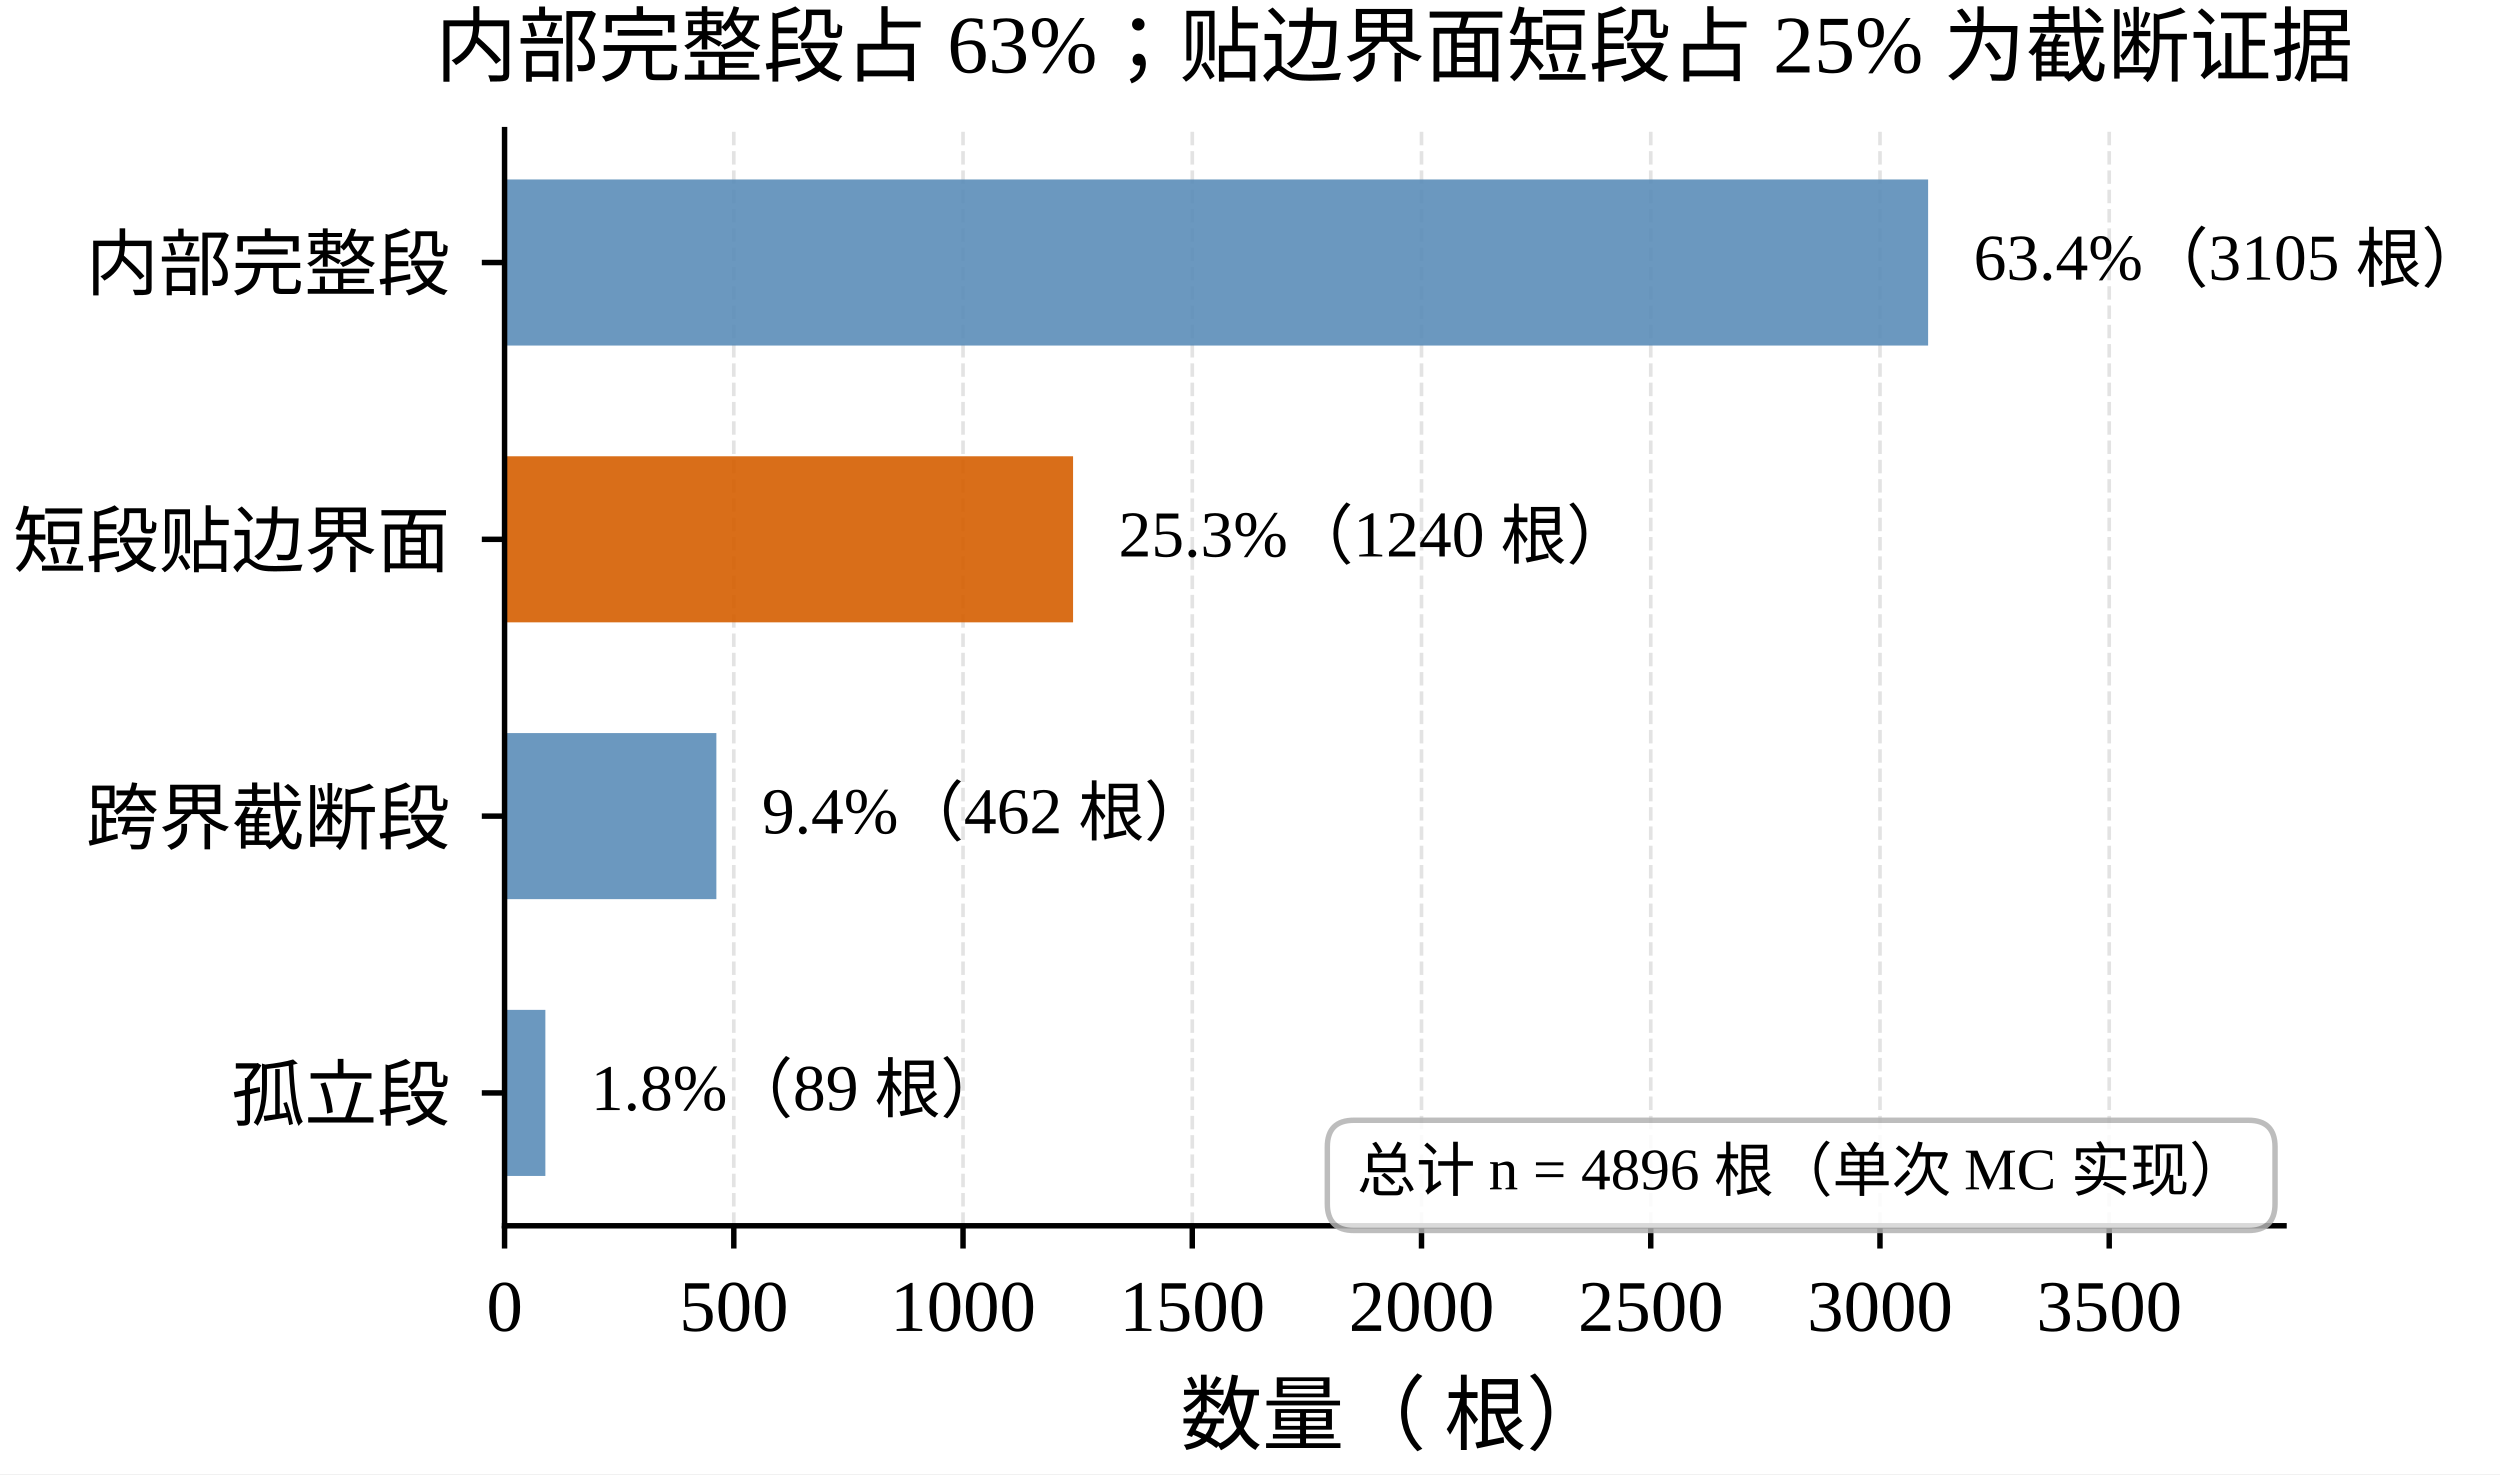
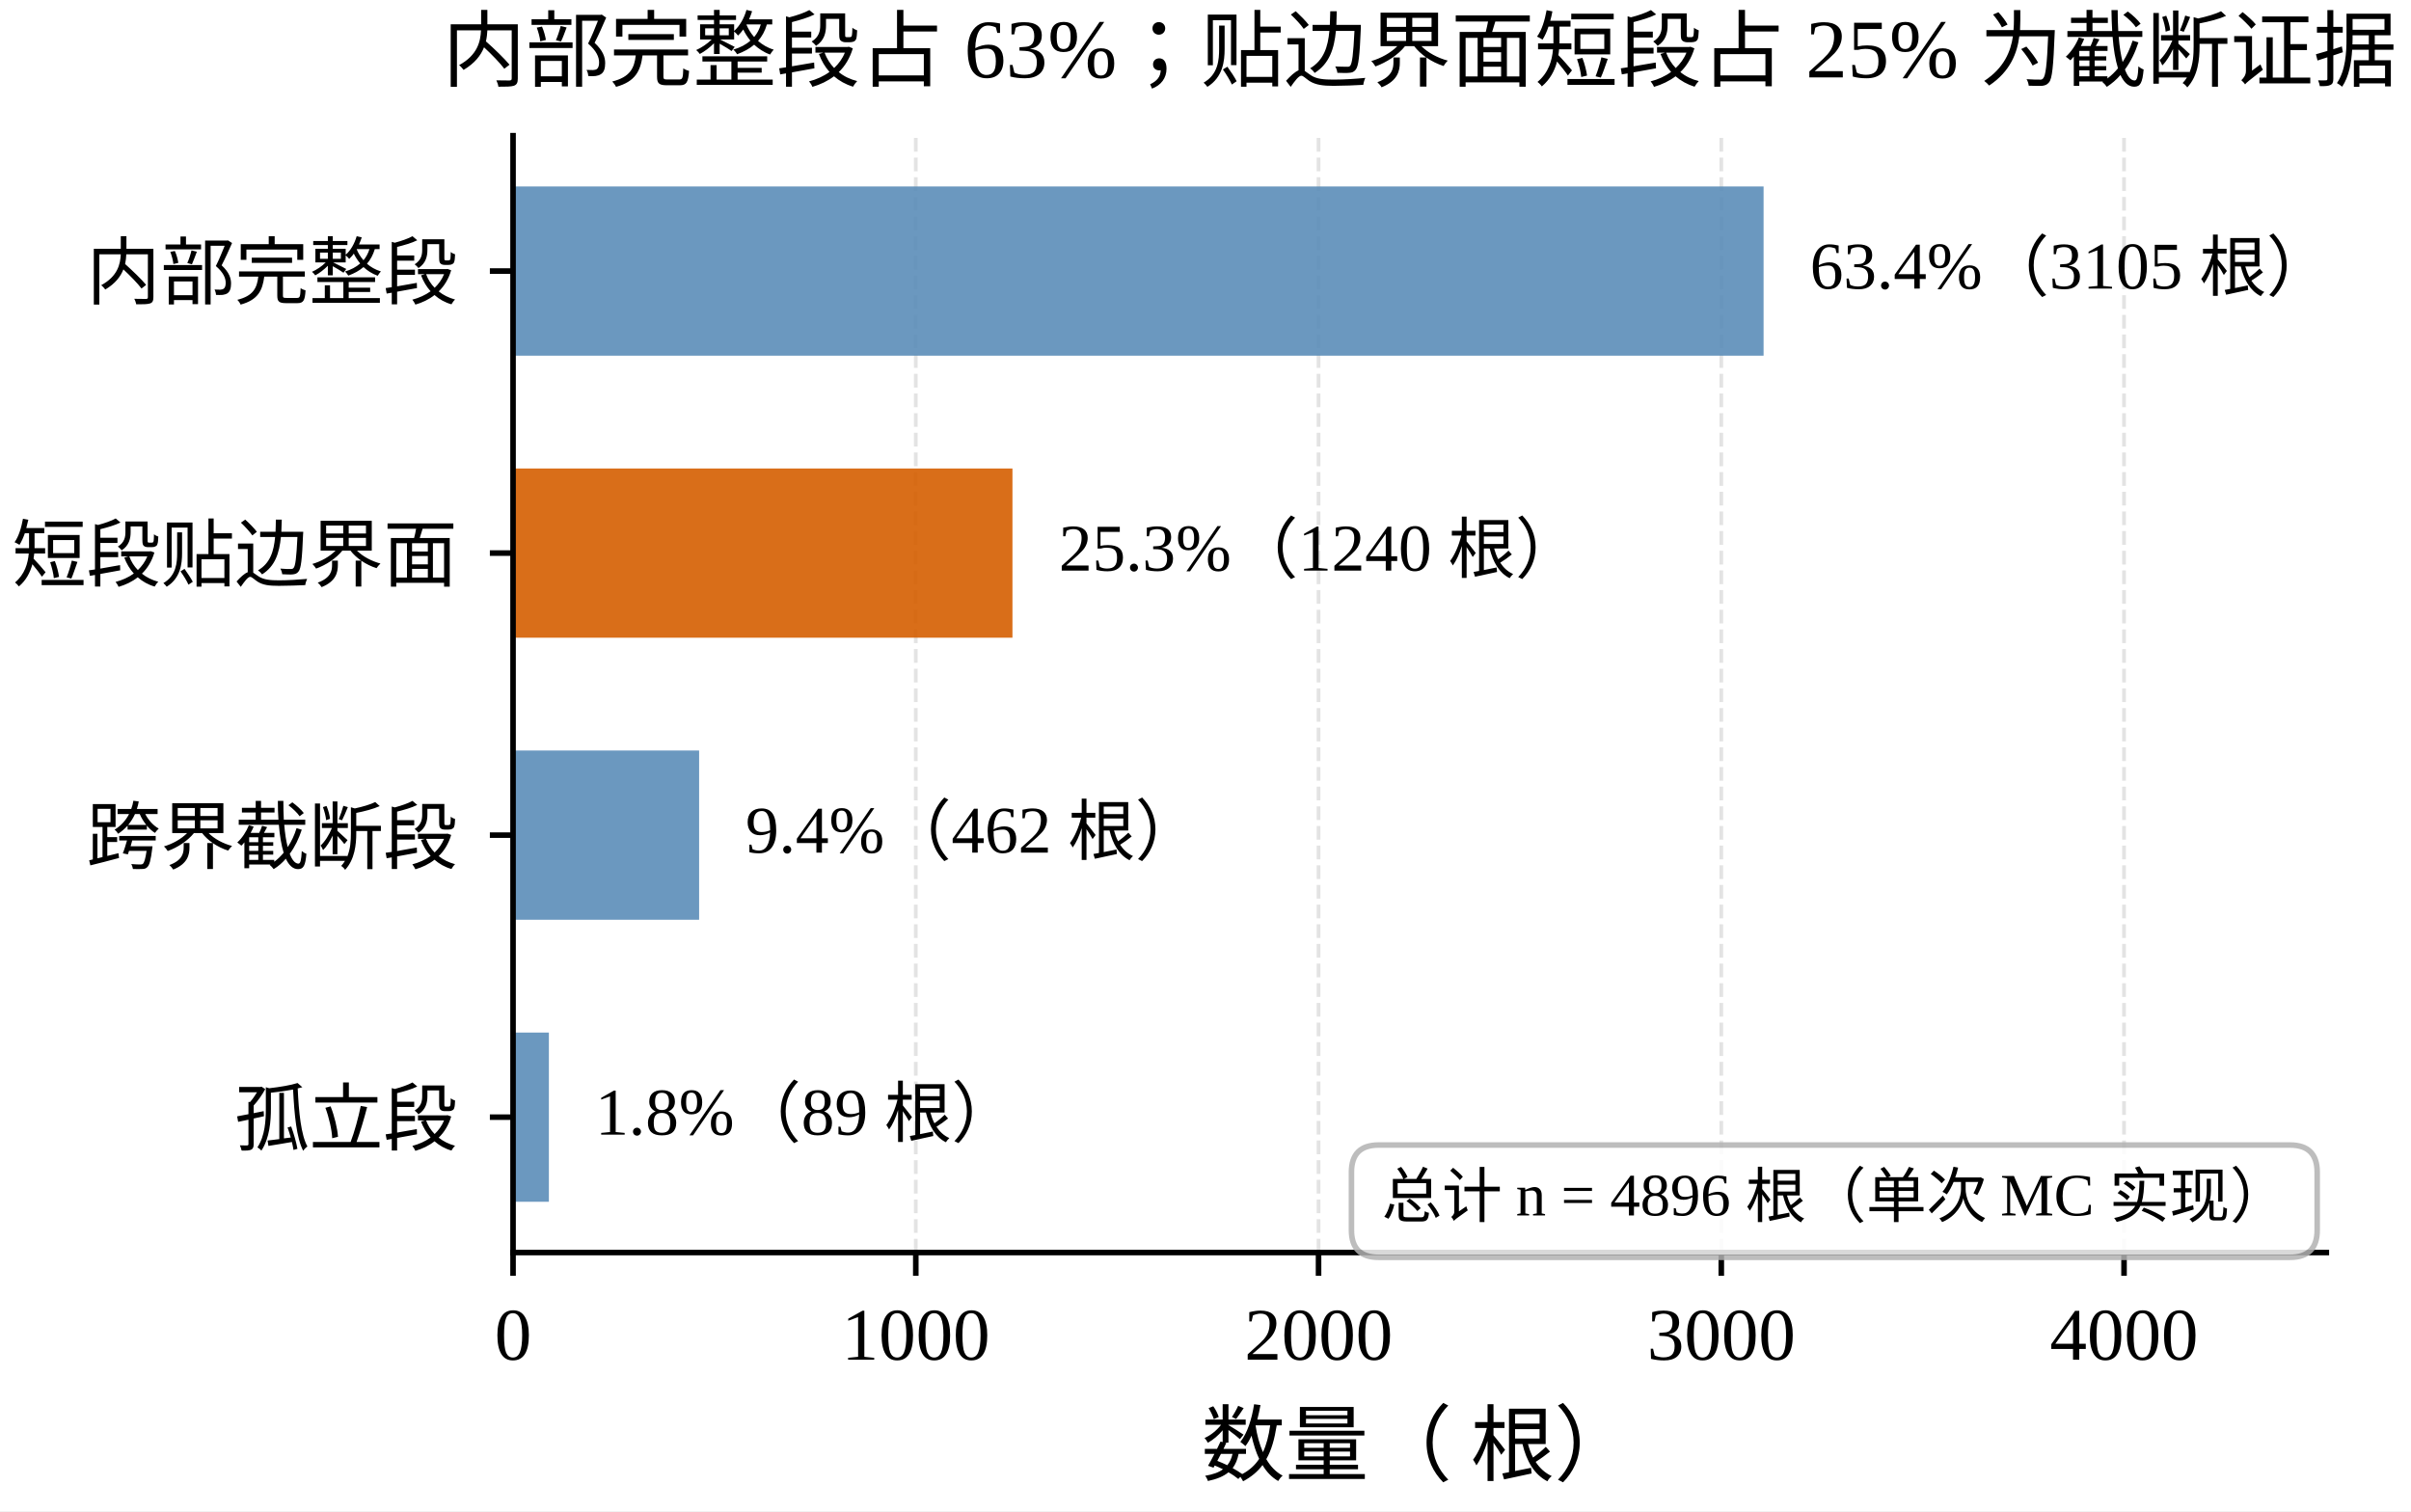
- <svg xmlns="http://www.w3.org/2000/svg" xmlns:xlink="http://www.w3.org/1999/xlink" width="274.693pt" height="161.968pt" viewBox="0 0 274.693 161.968" version="1.1">
+ <svg xmlns="http://www.w3.org/2000/svg" xmlns:xlink="http://www.w3.org/1999/xlink" width="259.97pt" height="162.96pt" viewBox="0 0 259.97 162.96" version="1.1">
  <defs>
    <style type="text/css">*{stroke-linejoin: round; stroke-linecap: butt}</style>
  </defs>
  <g id="figure_1">
    <g id="patch_1">
-       <path d="M 0 161.968  L 274.693 161.968  L 274.693 0  L 0 0  z " style="fill: #ffffff" />
+       <path d="M 0 162.96  L 259.97 162.96  L 259.97 0  L 0 0  z " style="fill: #ffffff" />
    </g>
    <g id="axes_1">
      <g id="patch_2">
-         <path d="M 55.44 134.685  L 250.96 134.685  L 250.96 14.245  L 55.44 14.245  z " style="fill: #ffffff" />
+         <path d="M 55.32 135.073  L 250.84 135.073  L 250.84 14.633  L 55.32 14.633  z " style="fill: #ffffff" />
      </g>
      <g id="matplotlib.axis_1">
        <g id="xtick_1">
          <g id="line2d_1">
-             <path d="M 55.44 134.685  L 55.44 14.245  " clip-path="url(#pb673f243b5)" style="fill: none; stroke-dasharray: 1.48,0.64; stroke-dashoffset: 0; stroke: #b0b0b0; stroke-opacity: 0.35; stroke-width: 0.4" />
+             <path d="M 55.32 135.073  L 55.32 14.633  " clip-path="url(#pc0bc16b0e2)" style="fill: none; stroke-dasharray: 1.48,0.64; stroke-dashoffset: 0; stroke: #b0b0b0; stroke-opacity: 0.35; stroke-width: 0.4" />
          </g>
          <g id="line2d_2">
            <defs>
-               <path id="ma88dd1290d" d="M 0 0  L 0 2.5  " style="stroke: #000000; stroke-width: 0.6" />
+               <path id="m6daabd2126" d="M 0 0  L 0 2.5  " style="stroke: #000000; stroke-width: 0.6" />
            </defs>
            <g>
-               <use xlink:href="#ma88dd1290d" x="55.44" y="134.685" style="stroke: #000000; stroke-width: 0.6" />
+               <use xlink:href="#m6daabd2126" x="55.32" y="135.073" style="stroke: #000000; stroke-width: 0.6" />
            </g>
          </g>
          <g id="text_1">
-             <text style="font-size: 8px; font-family: 'Times New Roman', 'STIXGeneral', 'DejaVu Serif', 'Source Han Serif SC', 'SimSun', 'STSong', 'SimHei', 'Microsoft YaHei'; text-anchor: middle" x="55.44" y="146.24" transform="rotate(-0 55.44 146.24)">0</text>
+             <text style="font-size: 8px; font-family: 'Times New Roman', 'STIXGeneral', 'DejaVu Serif', 'Source Han Serif SC', 'SimSun', 'STSong', 'SimHei', 'Microsoft YaHei'; text-anchor: middle" x="55.32" y="146.628" transform="rotate(-0 55.32 146.6276)">0</text>
          </g>
        </g>
        <g id="xtick_2">
          <g id="line2d_3">
-             <path d="M 80.628 134.685  L 80.628 14.245  " clip-path="url(#pb673f243b5)" style="fill: none; stroke-dasharray: 1.48,0.64; stroke-dashoffset: 0; stroke: #b0b0b0; stroke-opacity: 0.35; stroke-width: 0.4" />
+             <path d="M 98.747 135.073  L 98.747 14.633  " clip-path="url(#pc0bc16b0e2)" style="fill: none; stroke-dasharray: 1.48,0.64; stroke-dashoffset: 0; stroke: #b0b0b0; stroke-opacity: 0.35; stroke-width: 0.4" />
          </g>
          <g id="line2d_4">
            <g>
-               <use xlink:href="#ma88dd1290d" x="80.628" y="134.685" style="stroke: #000000; stroke-width: 0.6" />
+               <use xlink:href="#m6daabd2126" x="98.747" y="135.073" style="stroke: #000000; stroke-width: 0.6" />
            </g>
          </g>
          <g id="text_2">
-             <text style="font-size: 8px; font-family: 'Times New Roman', 'STIXGeneral', 'DejaVu Serif', 'Source Han Serif SC', 'SimSun', 'STSong', 'SimHei', 'Microsoft YaHei'; text-anchor: middle" x="80.628" y="146.24" transform="rotate(-0 80.62772 146.24)">500</text>
+             <text style="font-size: 8px; font-family: 'Times New Roman', 'STIXGeneral', 'DejaVu Serif', 'Source Han Serif SC', 'SimSun', 'STSong', 'SimHei', 'Microsoft YaHei'; text-anchor: middle" x="98.747" y="146.628" transform="rotate(-0 98.74711 146.6276)">1000</text>
          </g>
        </g>
        <g id="xtick_3">
          <g id="line2d_5">
-             <path d="M 105.815 134.685  L 105.815 14.245  " clip-path="url(#pb673f243b5)" style="fill: none; stroke-dasharray: 1.48,0.64; stroke-dashoffset: 0; stroke: #b0b0b0; stroke-opacity: 0.35; stroke-width: 0.4" />
+             <path d="M 142.174 135.073  L 142.174 14.633  " clip-path="url(#pc0bc16b0e2)" style="fill: none; stroke-dasharray: 1.48,0.64; stroke-dashoffset: 0; stroke: #b0b0b0; stroke-opacity: 0.35; stroke-width: 0.4" />
          </g>
          <g id="line2d_6">
            <g>
-               <use xlink:href="#ma88dd1290d" x="105.815" y="134.685" style="stroke: #000000; stroke-width: 0.6" />
+               <use xlink:href="#m6daabd2126" x="142.174" y="135.073" style="stroke: #000000; stroke-width: 0.6" />
            </g>
          </g>
          <g id="text_3">
-             <text style="font-size: 8px; font-family: 'Times New Roman', 'STIXGeneral', 'DejaVu Serif', 'Source Han Serif SC', 'SimSun', 'STSong', 'SimHei', 'Microsoft YaHei'; text-anchor: middle" x="105.815" y="146.24" transform="rotate(-0 105.8154 146.24)">1000</text>
+             <text style="font-size: 8px; font-family: 'Times New Roman', 'STIXGeneral', 'DejaVu Serif', 'Source Han Serif SC', 'SimSun', 'STSong', 'SimHei', 'Microsoft YaHei'; text-anchor: middle" x="142.174" y="146.628" transform="rotate(-0 142.1742 146.6276)">2000</text>
          </g>
        </g>
        <g id="xtick_4">
          <g id="line2d_7">
-             <path d="M 131.003 134.685  L 131.003 14.245  " clip-path="url(#pb673f243b5)" style="fill: none; stroke-dasharray: 1.48,0.64; stroke-dashoffset: 0; stroke: #b0b0b0; stroke-opacity: 0.35; stroke-width: 0.4" />
+             <path d="M 185.601 135.073  L 185.601 14.633  " clip-path="url(#pc0bc16b0e2)" style="fill: none; stroke-dasharray: 1.48,0.64; stroke-dashoffset: 0; stroke: #b0b0b0; stroke-opacity: 0.35; stroke-width: 0.4" />
          </g>
          <g id="line2d_8">
            <g>
-               <use xlink:href="#ma88dd1290d" x="131.003" y="134.685" style="stroke: #000000; stroke-width: 0.6" />
+               <use xlink:href="#m6daabd2126" x="185.601" y="135.073" style="stroke: #000000; stroke-width: 0.6" />
            </g>
          </g>
          <g id="text_4">
-             <text style="font-size: 8px; font-family: 'Times New Roman', 'STIXGeneral', 'DejaVu Serif', 'Source Han Serif SC', 'SimSun', 'STSong', 'SimHei', 'Microsoft YaHei'; text-anchor: middle" x="131.003" y="146.24" transform="rotate(-0 131.0032 146.24)">1500</text>
+             <text style="font-size: 8px; font-family: 'Times New Roman', 'STIXGeneral', 'DejaVu Serif', 'Source Han Serif SC', 'SimSun', 'STSong', 'SimHei', 'Microsoft YaHei'; text-anchor: middle" x="185.601" y="146.628" transform="rotate(-0 185.6013 146.6276)">3000</text>
          </g>
        </g>
        <g id="xtick_5">
          <g id="line2d_9">
-             <path d="M 156.191 134.685  L 156.191 14.245  " clip-path="url(#pb673f243b5)" style="fill: none; stroke-dasharray: 1.48,0.64; stroke-dashoffset: 0; stroke: #b0b0b0; stroke-opacity: 0.35; stroke-width: 0.4" />
+             <path d="M 229.028 135.073  L 229.028 14.633  " clip-path="url(#pc0bc16b0e2)" style="fill: none; stroke-dasharray: 1.48,0.64; stroke-dashoffset: 0; stroke: #b0b0b0; stroke-opacity: 0.35; stroke-width: 0.4" />
          </g>
          <g id="line2d_10">
            <g>
-               <use xlink:href="#ma88dd1290d" x="156.191" y="134.685" style="stroke: #000000; stroke-width: 0.6" />
+               <use xlink:href="#m6daabd2126" x="229.028" y="135.073" style="stroke: #000000; stroke-width: 0.6" />
            </g>
          </g>
          <g id="text_5">
-             <text style="font-size: 8px; font-family: 'Times New Roman', 'STIXGeneral', 'DejaVu Serif', 'Source Han Serif SC', 'SimSun', 'STSong', 'SimHei', 'Microsoft YaHei'; text-anchor: middle" x="156.191" y="146.24" transform="rotate(-0 156.1909 146.24)">2000</text>
+             <text style="font-size: 8px; font-family: 'Times New Roman', 'STIXGeneral', 'DejaVu Serif', 'Source Han Serif SC', 'SimSun', 'STSong', 'SimHei', 'Microsoft YaHei'; text-anchor: middle" x="229.028" y="146.628" transform="rotate(-0 229.0284 146.6276)">4000</text>
          </g>
        </g>
-         <g id="xtick_6">
-           <g id="line2d_11">
-             <path d="M 181.379 134.685  L 181.379 14.245  " clip-path="url(#pb673f243b5)" style="fill: none; stroke-dasharray: 1.48,0.64; stroke-dashoffset: 0; stroke: #b0b0b0; stroke-opacity: 0.35; stroke-width: 0.4" />
-           </g>
-           <g id="line2d_12">
-             <g>
-               <use xlink:href="#ma88dd1290d" x="181.379" y="134.685" style="stroke: #000000; stroke-width: 0.6" />
-             </g>
-           </g>
-           <g id="text_6">
-             <text style="font-size: 8px; font-family: 'Times New Roman', 'STIXGeneral', 'DejaVu Serif', 'Source Han Serif SC', 'SimSun', 'STSong', 'SimHei', 'Microsoft YaHei'; text-anchor: middle" x="181.379" y="146.24" transform="rotate(-0 181.3786 146.24)">2500</text>
-           </g>
-         </g>
-         <g id="xtick_7">
-           <g id="line2d_13">
-             <path d="M 206.566 134.685  L 206.566 14.245  " clip-path="url(#pb673f243b5)" style="fill: none; stroke-dasharray: 1.48,0.64; stroke-dashoffset: 0; stroke: #b0b0b0; stroke-opacity: 0.35; stroke-width: 0.4" />
-           </g>
-           <g id="line2d_14">
-             <g>
-               <use xlink:href="#ma88dd1290d" x="206.566" y="134.685" style="stroke: #000000; stroke-width: 0.6" />
-             </g>
-           </g>
-           <g id="text_7">
-             <text style="font-size: 8px; font-family: 'Times New Roman', 'STIXGeneral', 'DejaVu Serif', 'Source Han Serif SC', 'SimSun', 'STSong', 'SimHei', 'Microsoft YaHei'; text-anchor: middle" x="206.566" y="146.24" transform="rotate(-0 206.5663 146.24)">3000</text>
-           </g>
-         </g>
-         <g id="xtick_8">
-           <g id="line2d_15">
-             <path d="M 231.754 134.685  L 231.754 14.245  " clip-path="url(#pb673f243b5)" style="fill: none; stroke-dasharray: 1.48,0.64; stroke-dashoffset: 0; stroke: #b0b0b0; stroke-opacity: 0.35; stroke-width: 0.4" />
-           </g>
-           <g id="line2d_16">
-             <g>
-               <use xlink:href="#ma88dd1290d" x="231.754" y="134.685" style="stroke: #000000; stroke-width: 0.6" />
-             </g>
-           </g>
-           <g id="text_8">
-             <text style="font-size: 8px; font-family: 'Times New Roman', 'STIXGeneral', 'DejaVu Serif', 'Source Han Serif SC', 'SimSun', 'STSong', 'SimHei', 'Microsoft YaHei'; text-anchor: middle" x="231.754" y="146.24" transform="rotate(-0 231.754 146.24)">3500</text>
-           </g>
-         </g>
-         <g id="text_9">
-           <text style="font-size: 9px; font-family: 'Times New Roman', 'STIXGeneral', 'DejaVu Serif', 'Source Han Serif SC', 'SimSun', 'STSong', 'SimHei', 'Microsoft YaHei'; text-anchor: middle" x="153.2" y="158.603" transform="rotate(-0 153.1998 158.6028)">数量（ 根）</text>
+         <g id="text_6">
+           <text style="font-size: 9px; font-family: 'Times New Roman', 'STIXGeneral', 'DejaVu Serif', 'Source Han Serif SC', 'SimSun', 'STSong', 'SimHei', 'Microsoft YaHei'; text-anchor: middle" x="153.08" y="158.99" transform="rotate(-0 153.0798 158.9904)">数量（ 根）</text>
        </g>
      </g>
      <g id="matplotlib.axis_2">
        <g id="ytick_1">
-           <g id="line2d_17">
+           <g id="line2d_11">
            <defs>
-               <path id="m19bde794d4" d="M 0 0  L -2.5 0  " style="stroke: #000000; stroke-width: 0.6" />
+               <path id="maa5f3e3ecd" d="M 0 0  L -2.5 0  " style="stroke: #000000; stroke-width: 0.6" />
            </defs>
            <g>
-               <use xlink:href="#m19bde794d4" x="55.44" y="120.086" style="stroke: #000000; stroke-width: 0.6" />
+               <use xlink:href="#maa5f3e3ecd" x="55.32" y="120.474" style="stroke: #000000; stroke-width: 0.6" />
+             </g>
+           </g>
+           <g id="text_7">
+             <text style="font-size: 8px; font-family: 'Times New Roman', 'STIXGeneral', 'DejaVu Serif', 'Source Han Serif SC', 'SimSun', 'STSong', 'SimHei', 'Microsoft YaHei'; text-anchor: end" x="49.32" y="123.45" transform="rotate(-0 49.32 123.4501)">孤立段</text>
+           </g>
+         </g>
+         <g id="ytick_2">
+           <g id="line2d_12">
+             <g>
+               <use xlink:href="#maa5f3e3ecd" x="55.32" y="90.06" style="stroke: #000000; stroke-width: 0.6" />
+             </g>
+           </g>
+           <g id="text_8">
+             <text style="font-size: 8px; font-family: 'Times New Roman', 'STIXGeneral', 'DejaVu Serif', 'Source Han Serif SC', 'SimSun', 'STSong', 'SimHei', 'Microsoft YaHei'; text-anchor: end" x="49.32" y="93.084" transform="rotate(-0 49.32 93.08402)">跨界截断段</text>
+           </g>
+         </g>
+         <g id="ytick_3">
+           <g id="line2d_13">
+             <g>
+               <use xlink:href="#maa5f3e3ecd" x="55.32" y="59.645" style="stroke: #000000; stroke-width: 0.6" />
+             </g>
+           </g>
+           <g id="text_9">
+             <text style="font-size: 8px; font-family: 'Times New Roman', 'STIXGeneral', 'DejaVu Serif', 'Source Han Serif SC', 'SimSun', 'STSong', 'SimHei', 'Microsoft YaHei'; text-anchor: end" x="49.32" y="62.626" transform="rotate(-0 49.32 62.6261)">短段贴边界面</text>
+           </g>
+         </g>
+         <g id="ytick_4">
+           <g id="line2d_14">
+             <g>
+               <use xlink:href="#maa5f3e3ecd" x="55.32" y="29.231" style="stroke: #000000; stroke-width: 0.6" />
            </g>
          </g>
          <g id="text_10">
-             <text style="font-size: 8px; font-family: 'Times New Roman', 'STIXGeneral', 'DejaVu Serif', 'Source Han Serif SC', 'SimSun', 'STSong', 'SimHei', 'Microsoft YaHei'; text-anchor: end" x="49.44" y="123.062" transform="rotate(-0 49.44 123.0624)">孤立段</text>
-           </g>
-         </g>
-         <g id="ytick_2">
-           <g id="line2d_18">
-             <g>
-               <use xlink:href="#m19bde794d4" x="55.44" y="89.672" style="stroke: #000000; stroke-width: 0.6" />
-             </g>
-           </g>
-           <g id="text_11">
-             <text style="font-size: 8px; font-family: 'Times New Roman', 'STIXGeneral', 'DejaVu Serif', 'Source Han Serif SC', 'SimSun', 'STSong', 'SimHei', 'Microsoft YaHei'; text-anchor: end" x="49.44" y="92.696" transform="rotate(-0 49.44 92.69637)">跨界截断段</text>
-           </g>
-         </g>
-         <g id="ytick_3">
-           <g id="line2d_19">
-             <g>
-               <use xlink:href="#m19bde794d4" x="55.44" y="59.258" style="stroke: #000000; stroke-width: 0.6" />
-             </g>
-           </g>
-           <g id="text_12">
-             <text style="font-size: 8px; font-family: 'Times New Roman', 'STIXGeneral', 'DejaVu Serif', 'Source Han Serif SC', 'SimSun', 'STSong', 'SimHei', 'Microsoft YaHei'; text-anchor: end" x="49.44" y="62.238" transform="rotate(-0 49.44 62.23844)">短段贴边界面</text>
-           </g>
-         </g>
-         <g id="ytick_4">
-           <g id="line2d_20">
-             <g>
-               <use xlink:href="#m19bde794d4" x="55.44" y="28.844" style="stroke: #000000; stroke-width: 0.6" />
-             </g>
-           </g>
-           <g id="text_13">
-             <text style="font-size: 8px; font-family: 'Times New Roman', 'STIXGeneral', 'DejaVu Serif', 'Source Han Serif SC', 'SimSun', 'STSong', 'SimHei', 'Microsoft YaHei'; text-anchor: end" x="49.44" y="31.804" transform="rotate(-0 49.44 31.80427)">内部完整段</text>
+             <text style="font-size: 8px; font-family: 'Times New Roman', 'STIXGeneral', 'DejaVu Serif', 'Source Han Serif SC', 'SimSun', 'STSong', 'SimHei', 'Microsoft YaHei'; text-anchor: end" x="49.32" y="32.192" transform="rotate(-0 49.32 32.19193)">内部完整段</text>
          </g>
        </g>
      </g>
      <g id="patch_3">
-         <path d="M 55.44 129.21  L 59.923 129.21  L 59.923 110.962  L 55.44 110.962  z " clip-path="url(#pb673f243b5)" style="fill: #5b8db8; opacity: 0.9" />
+         <path d="M 55.32 129.598  L 59.185 129.598  L 59.185 111.35  L 55.32 111.35  z " clip-path="url(#pc0bc16b0e2)" style="fill: #5b8db8; opacity: 0.9" />
      </g>
      <g id="patch_4">
-         <path d="M 55.44 98.796  L 78.713 98.796  L 78.713 80.548  L 55.44 80.548  z " clip-path="url(#pb673f243b5)" style="fill: #5b8db8; opacity: 0.9" />
+         <path d="M 55.32 99.184  L 75.383 99.184  L 75.383 80.935  L 55.32 80.935  z " clip-path="url(#pc0bc16b0e2)" style="fill: #5b8db8; opacity: 0.9" />
      </g>
      <g id="patch_5">
-         <path d="M 55.44 68.382  L 117.906 68.382  L 117.906 50.134  L 55.44 50.134  z " clip-path="url(#pb673f243b5)" style="fill: #d55e00; opacity: 0.9" />
+         <path d="M 55.32 68.77  L 109.17 68.77  L 109.17 50.521  L 55.32 50.521  z " clip-path="url(#pc0bc16b0e2)" style="fill: #d55e00; opacity: 0.9" />
      </g>
      <g id="patch_6">
-         <path d="M 55.44 37.968  L 211.856 37.968  L 211.856 19.719  L 55.44 19.719  z " clip-path="url(#pb673f243b5)" style="fill: #5b8db8; opacity: 0.9" />
+         <path d="M 55.32 38.356  L 190.161 38.356  L 190.161 20.107  L 55.32 20.107  z " clip-path="url(#pc0bc16b0e2)" style="fill: #5b8db8; opacity: 0.9" />
      </g>
      <g id="patch_7">
-         <path d="M 55.44 134.685  L 55.44 14.245  " style="fill: none; stroke: #000000; stroke-width: 0.6; stroke-linejoin: miter; stroke-linecap: square" />
+         <path d="M 55.32 135.073  L 55.32 14.633  " style="fill: none; stroke: #000000; stroke-width: 0.6; stroke-linejoin: miter; stroke-linecap: square" />
      </g>
      <g id="patch_8">
-         <path d="M 55.44 134.685  L 250.96 134.685  " style="fill: none; stroke: #000000; stroke-width: 0.6; stroke-linejoin: miter; stroke-linecap: square" />
+         <path d="M 55.32 135.073  L 250.84 135.073  " style="fill: none; stroke: #000000; stroke-width: 0.6; stroke-linejoin: miter; stroke-linecap: square" />
+       </g>
+       <g id="text_11">
+         <text style="font-size: 7.2px; font-family: 'Times New Roman', 'STIXGeneral', 'DejaVu Serif', 'Source Han Serif SC', 'SimSun', 'STSong', 'SimHei', 'Microsoft YaHei'; text-anchor: start" x="64.185" y="122.36" transform="rotate(-0 64.18501 122.3604)">1.8%（89 根）</text>
+       </g>
+       <g id="text_12">
+         <text style="font-size: 7.2px; font-family: 'Times New Roman', 'STIXGeneral', 'DejaVu Serif', 'Source Han Serif SC', 'SimSun', 'STSong', 'SimHei', 'Microsoft YaHei'; text-anchor: start" x="80.383" y="91.946" transform="rotate(-0 80.38332 91.94627)">9.4%（462 根）</text>
+       </g>
+       <g id="text_13">
+         <text style="font-size: 7.2px; font-family: 'Times New Roman', 'STIXGeneral', 'DejaVu Serif', 'Source Han Serif SC', 'SimSun', 'STSong', 'SimHei', 'Microsoft YaHei'; text-anchor: start" x="114.17" y="61.532" transform="rotate(-0 114.1696 61.5321)">25.3%（1240 根）</text>
      </g>
      <g id="text_14">
-         <text style="font-size: 7.2px; font-family: 'Times New Roman', 'STIXGeneral', 'DejaVu Serif', 'Source Han Serif SC', 'SimSun', 'STSong', 'SimHei', 'Microsoft YaHei'; text-anchor: start" x="64.923" y="121.973" transform="rotate(-0 64.92341 121.9728)">1.8%（89 根）</text>
+         <text style="font-size: 7.2px; font-family: 'Times New Roman', 'STIXGeneral', 'DejaVu Serif', 'Source Han Serif SC', 'SimSun', 'STSong', 'SimHei', 'Microsoft YaHei'; text-anchor: start" x="195.161" y="31.118" transform="rotate(-0 195.1612 31.11793)">63.4%（3105 根）</text>
      </g>
      <g id="text_15">
-         <text style="font-size: 7.2px; font-family: 'Times New Roman', 'STIXGeneral', 'DejaVu Serif', 'Source Han Serif SC', 'SimSun', 'STSong', 'SimHei', 'Microsoft YaHei'; text-anchor: start" x="83.713" y="91.559" transform="rotate(-0 83.71345 91.55862)">9.4%（462 根）</text>
+         <text style="font-size: 9px; font-family: 'Times New Roman', 'STIXGeneral', 'DejaVu Serif', 'Source Han Serif SC', 'SimSun', 'STSong', 'SimHei', 'Microsoft YaHei'; text-anchor: middle" x="153.08" y="8.633" transform="rotate(-0 153.0798 8.6325)">内部完整段占 63%；贴边界面短段占 25% 为截断证据</text>
      </g>
      <g id="text_16">
-         <text style="font-size: 7.2px; font-family: 'Times New Roman', 'STIXGeneral', 'DejaVu Serif', 'Source Han Serif SC', 'SimSun', 'STSong', 'SimHei', 'Microsoft YaHei'; text-anchor: start" x="122.906" y="61.144" transform="rotate(-0 122.9055 61.14444)">25.3%（1240 根）</text>
-       </g>
-       <g id="text_17">
-         <text style="font-size: 7.2px; font-family: 'Times New Roman', 'STIXGeneral', 'DejaVu Serif', 'Source Han Serif SC', 'SimSun', 'STSong', 'SimHei', 'Microsoft YaHei'; text-anchor: start" x="216.856" y="30.73" transform="rotate(-0 216.8557 30.73027)">63.4%（3105 根）</text>
-       </g>
-       <g id="text_18">
-         <text style="font-size: 9px; font-family: 'Times New Roman', 'STIXGeneral', 'DejaVu Serif', 'Source Han Serif SC', 'SimSun', 'STSong', 'SimHei', 'Microsoft YaHei'; text-anchor: middle" x="153.2" y="8.245" transform="rotate(-0 153.1998 8.244844)">内部完整段占 63%；贴边界面短段占 25% 为截断证据</text>
-       </g>
-       <g id="text_19">
        <g id="patch_9">
-           <path d="M 148.768 135.201  L 247.049 135.201  Q 249.974 135.201 249.974 132.276  L 249.974 126.017  Q 249.974 123.092 247.049 123.092  L 148.768 123.092  Q 145.843 123.092 145.843 126.017  L 145.843 132.276  Q 145.843 135.201 148.768 135.201  z " style="fill: #ffffff; opacity: 0.85; stroke: #b2b2b2; stroke-width: 0.6; stroke-linejoin: miter" />
+           <path d="M 148.648 135.589  L 246.929 135.589  Q 249.854 135.589 249.854 132.664  L 249.854 126.405  Q 249.854 123.48 246.929 123.48  L 148.648 123.48  Q 145.723 123.48 145.723 126.405  L 145.723 132.664  Q 145.723 135.589 148.648 135.589  z " style="fill: #ffffff; opacity: 0.85; stroke: #b2b2b2; stroke-width: 0.6; stroke-linejoin: miter" />
        </g>
-         <text style="font-size: 6.5px; font-family: 'Times New Roman', 'STIXGeneral', 'DejaVu Serif', 'Source Han Serif SC', 'SimSun', 'STSong', 'SimHei', 'Microsoft YaHei'; text-anchor: end" x="247.049" y="130.886" transform="rotate(-0 247.0493 130.8858)">总计 n = 4896 根（单次 MC 实现）</text>
+         <text style="font-size: 6.5px; font-family: 'Times New Roman', 'STIXGeneral', 'DejaVu Serif', 'Source Han Serif SC', 'SimSun', 'STSong', 'SimHei', 'Microsoft YaHei'; text-anchor: end" x="246.929" y="131.273" transform="rotate(-0 246.9293 131.2734)">总计 n = 4896 根（单次 MC 实现）</text>
      </g>
    </g>
  </g>
  <defs>
-     <clipPath id="pb673f243b5">
-       <rect x="55.44" y="14.245" width="195.52" height="120.44" />
+     <clipPath id="pc0bc16b0e2">
+       <rect x="55.32" y="14.633" width="195.52" height="120.44" />
    </clipPath>
  </defs>
</svg>
